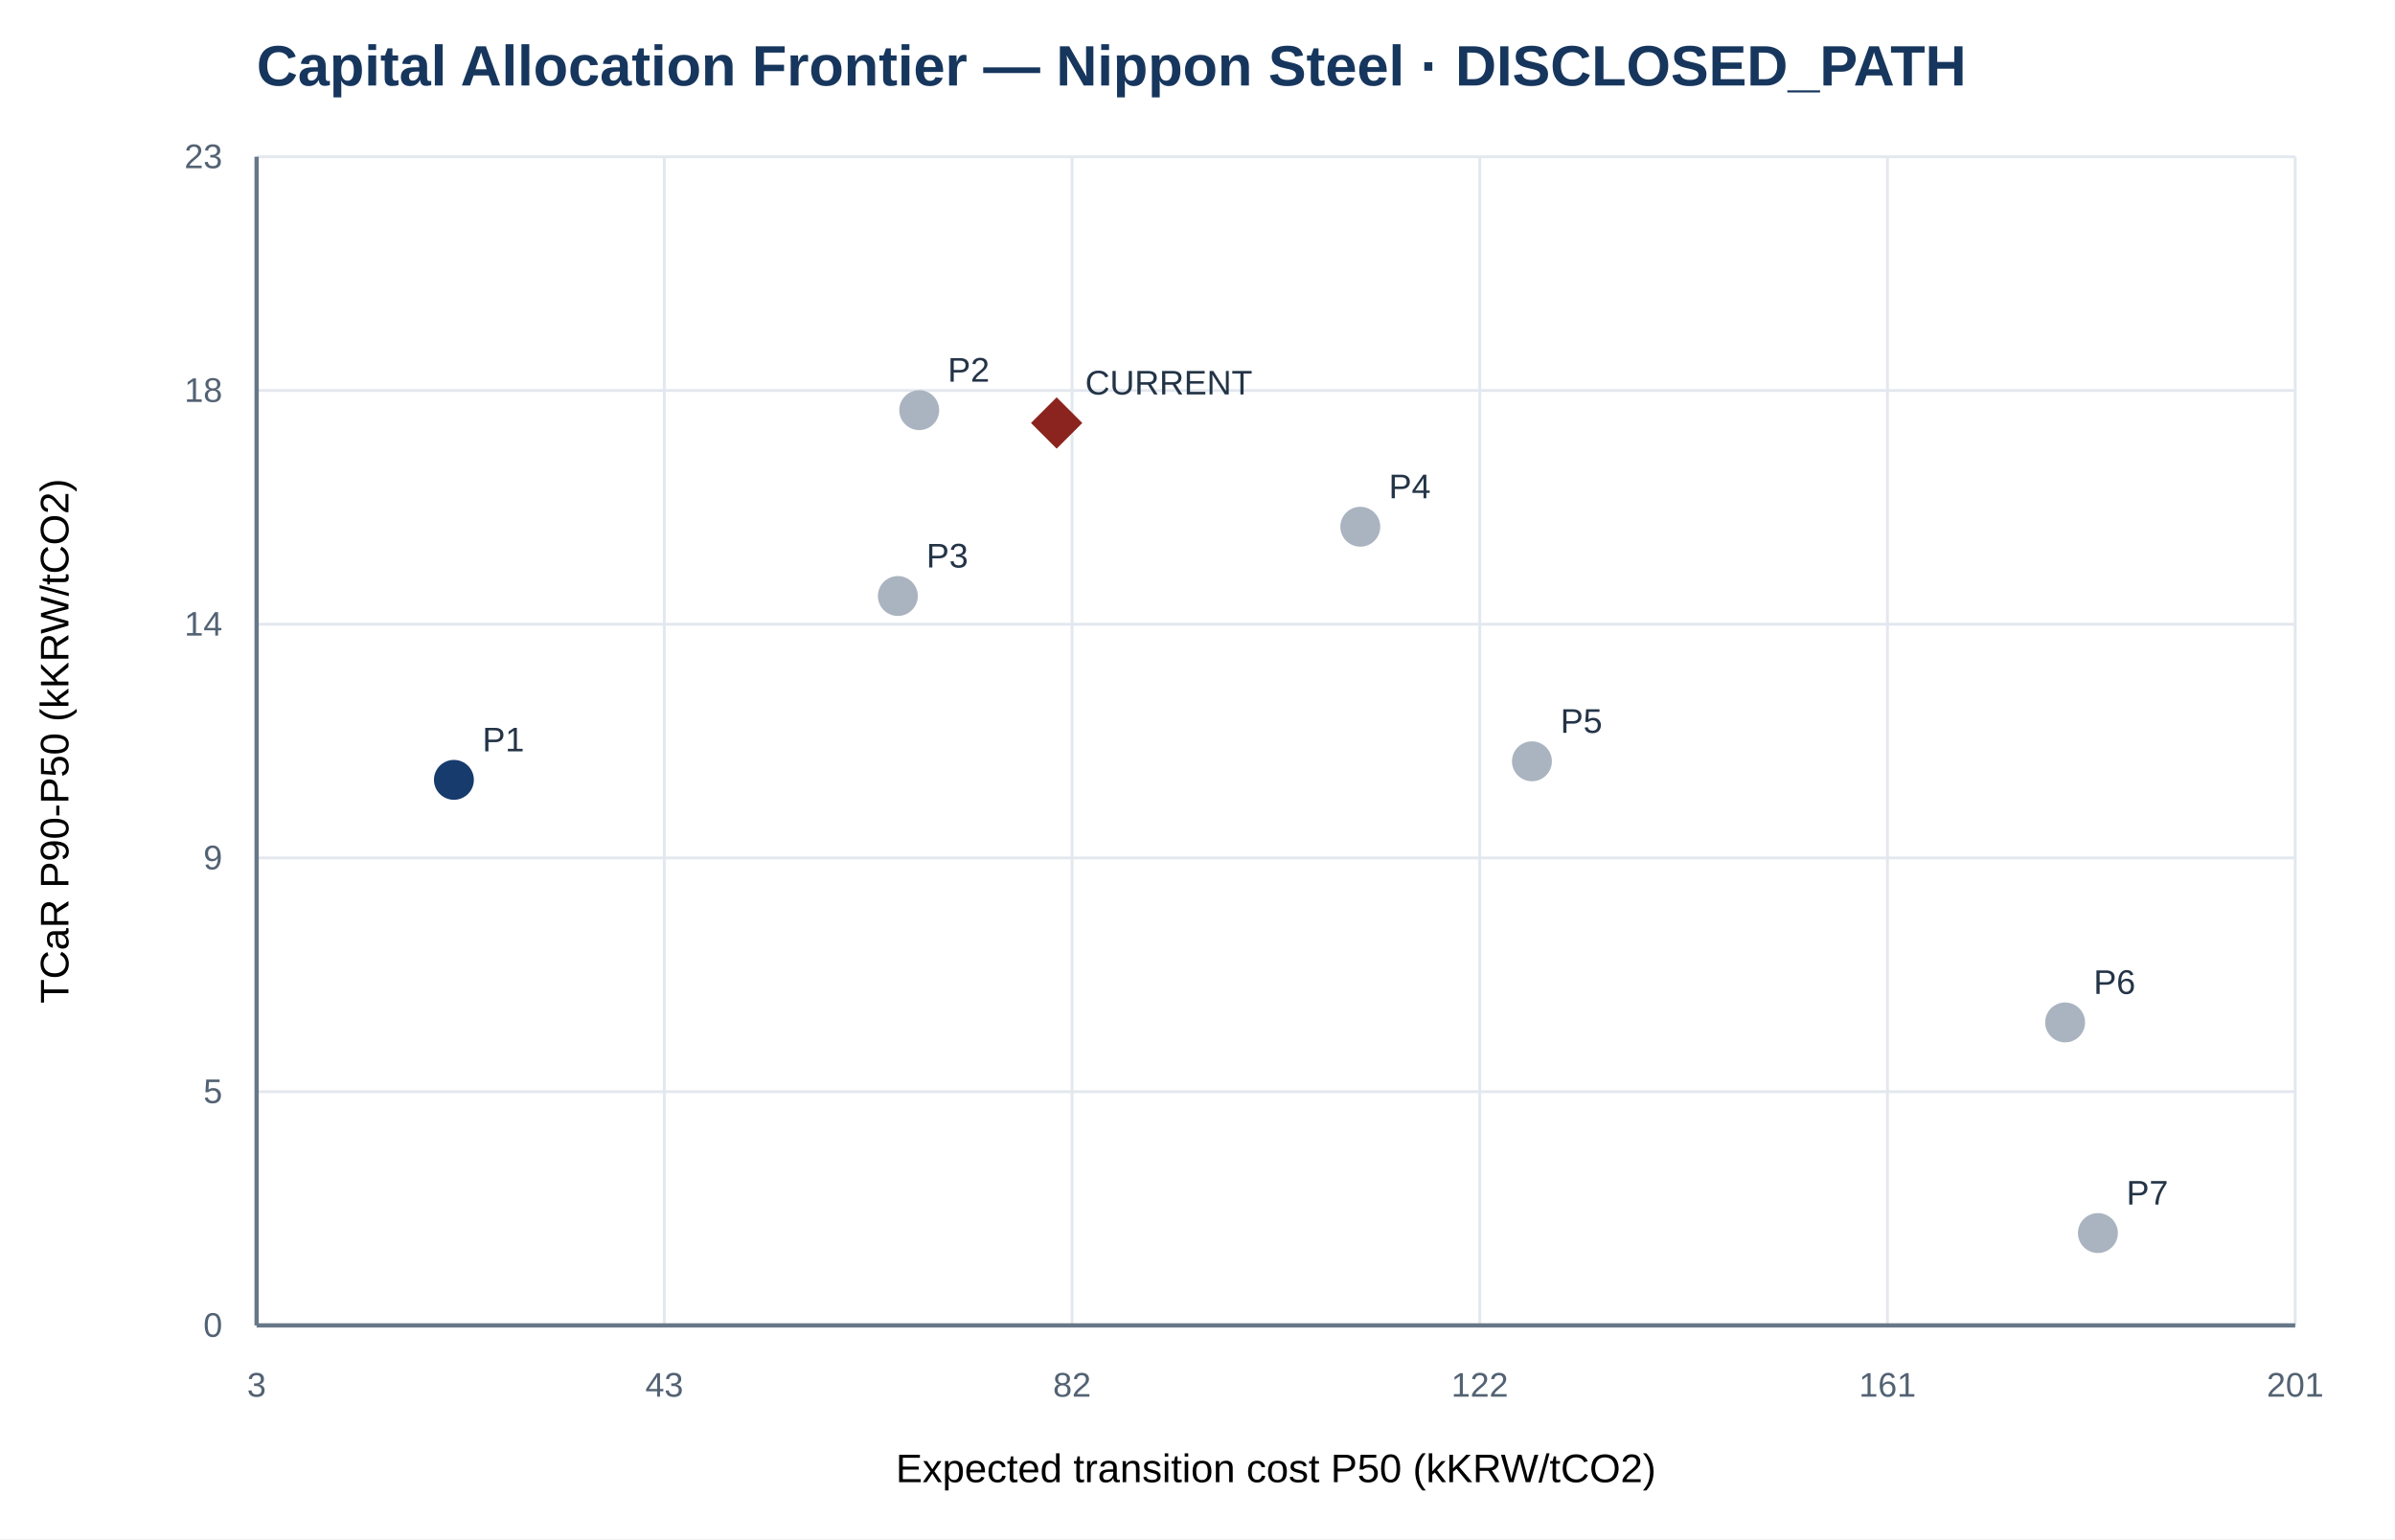
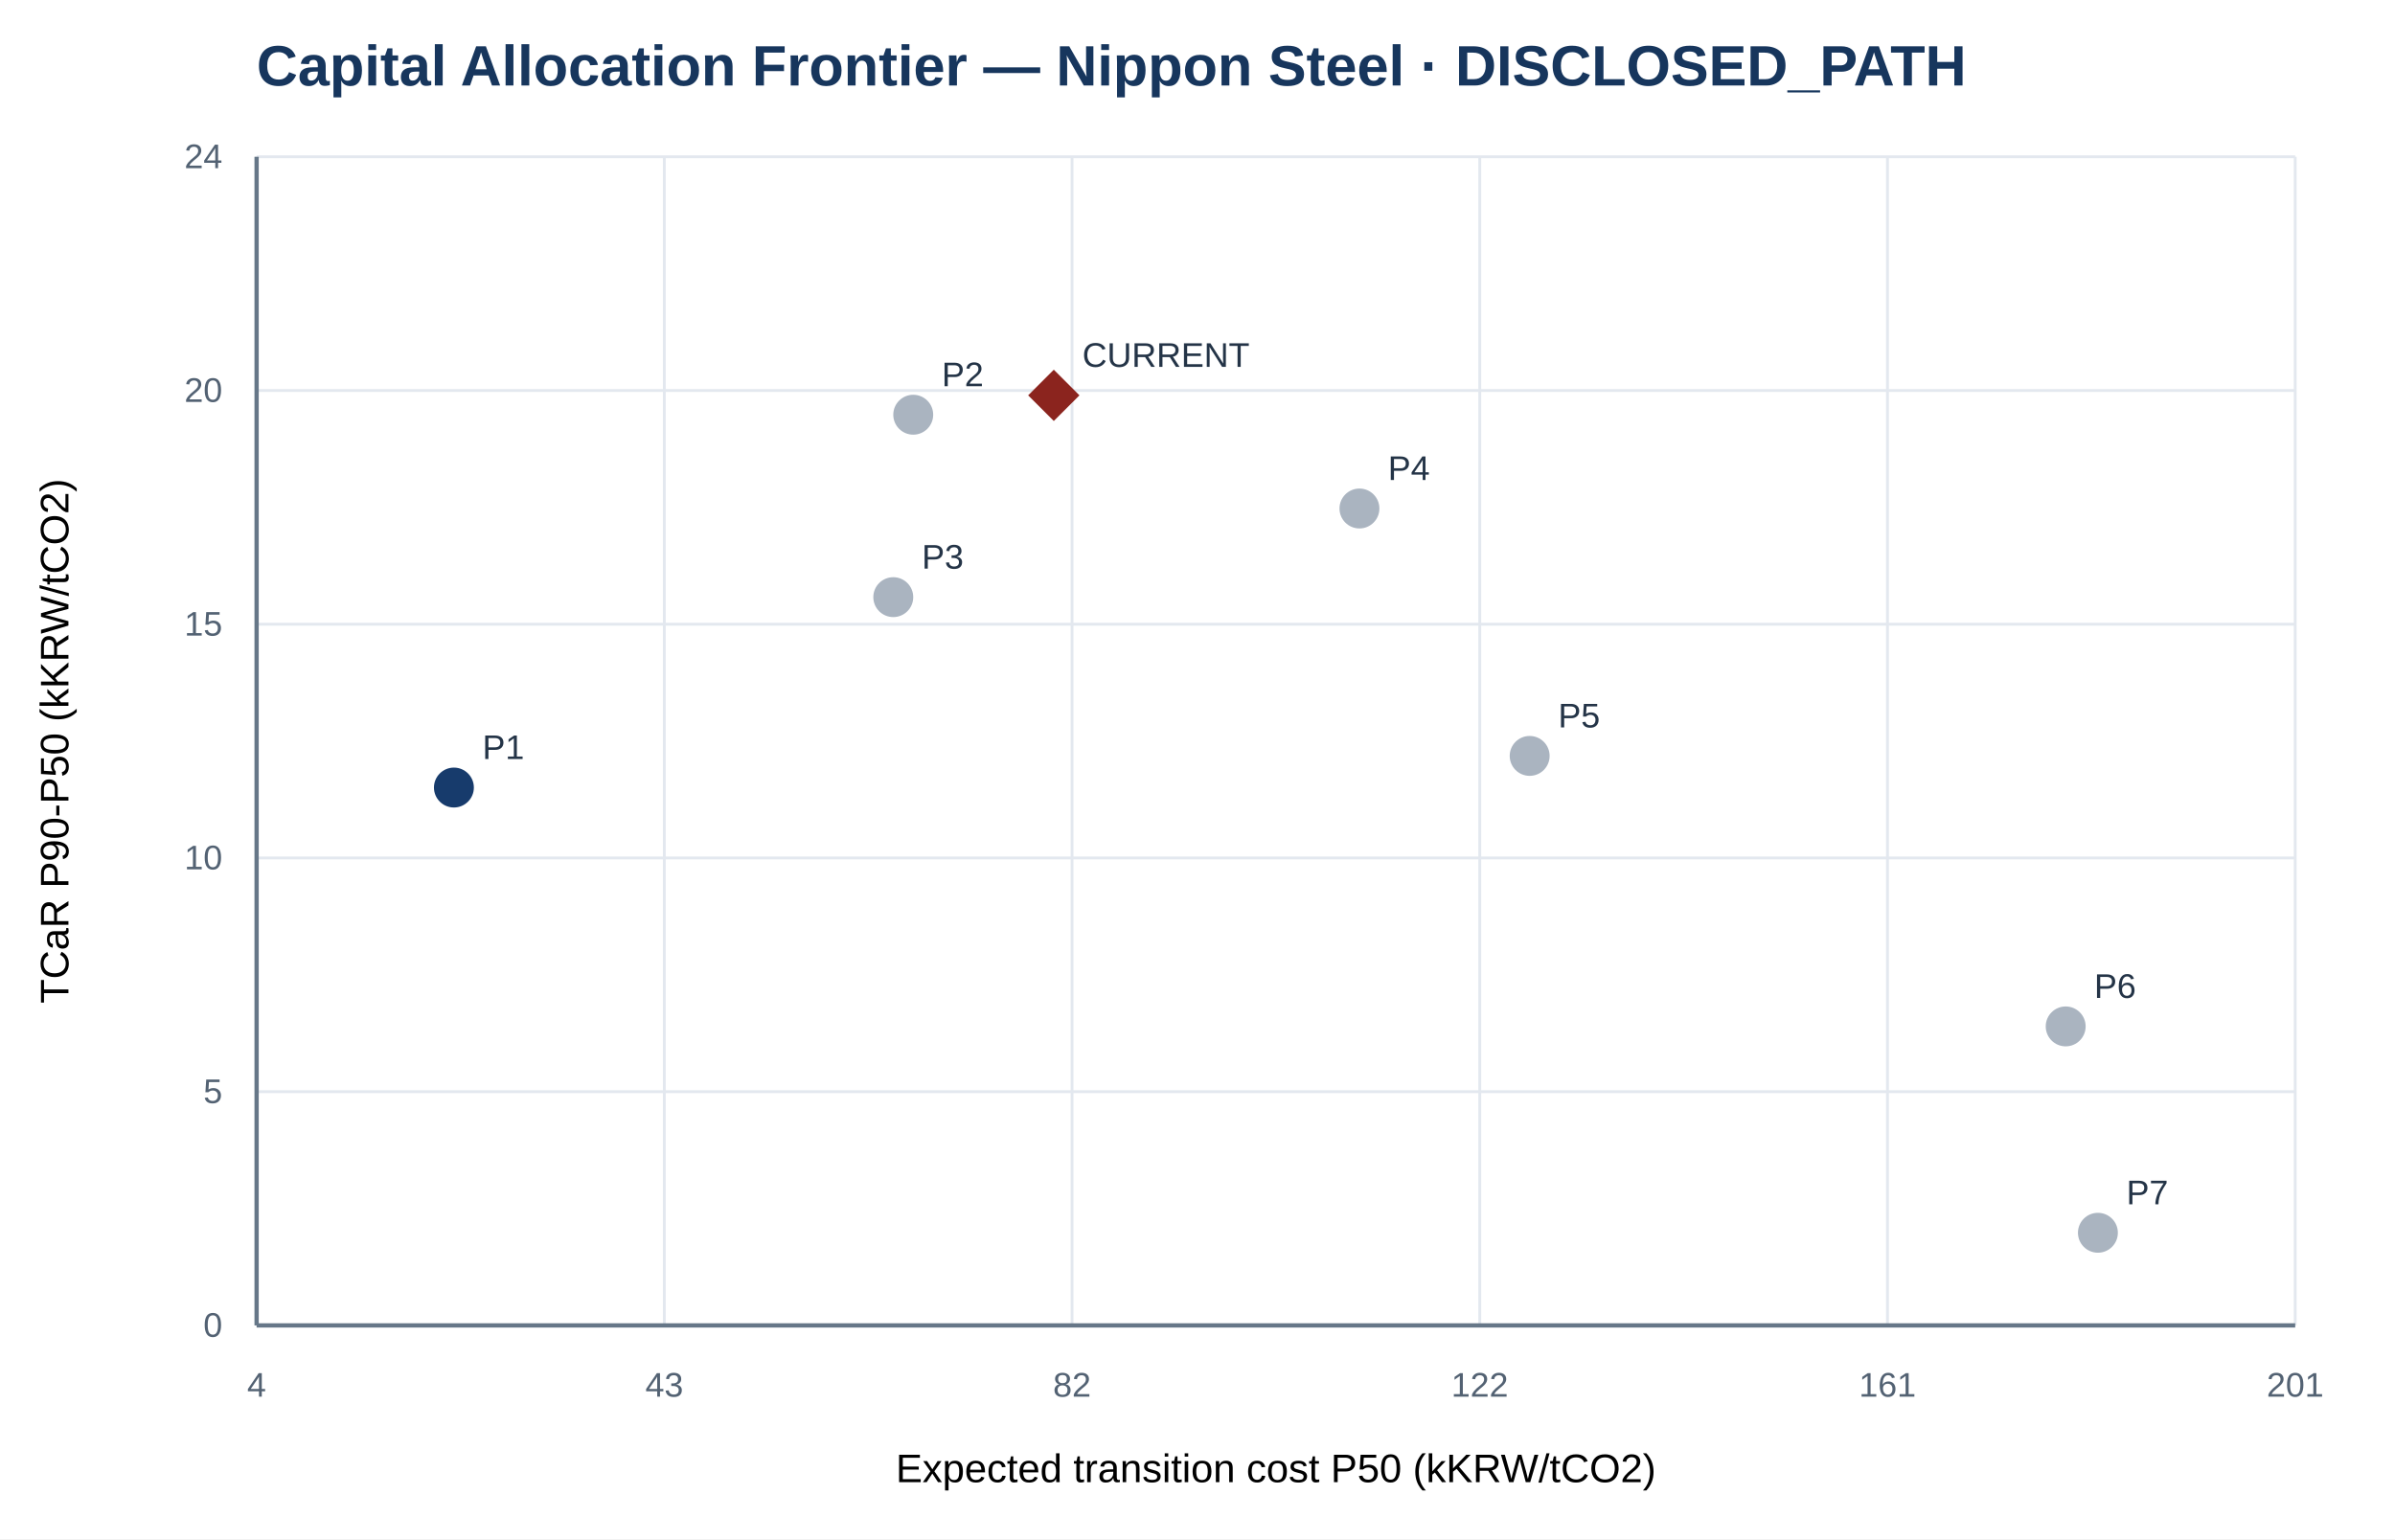
<svg xmlns="http://www.w3.org/2000/svg" width="840" height="540" viewBox="0 0 840 540">
  <rect x="0" y="0" width="840" height="540" fill="#ffffff" />
  <text x="90" y="30" font-family="Arial" font-size="20" font-weight="700" fill="#17365d">Capital Allocation Frontier — Nippon Steel · DISCLOSED_PATH</text>
  <line x1="90.0" y1="55" x2="90.0" y2="465" stroke="#e3e8ef" />
-   <text x="90.0" y="490" text-anchor="middle" font-family="Arial" font-size="12" fill="#536273">3</text>
+   <text x="90.0" y="490" text-anchor="middle" font-family="Arial" font-size="12" fill="#536273">4</text>
  <line x1="90" y1="465.0" x2="805" y2="465.0" stroke="#e3e8ef" />
  <text x="78" y="469.0" text-anchor="end" font-family="Arial" font-size="12" fill="#536273">0</text>
  <line x1="233.0" y1="55" x2="233.0" y2="465" stroke="#e3e8ef" />
  <text x="233.0" y="490" text-anchor="middle" font-family="Arial" font-size="12" fill="#536273">43</text>
  <line x1="90" y1="383.0" x2="805" y2="383.0" stroke="#e3e8ef" />
  <text x="78" y="387.0" text-anchor="end" font-family="Arial" font-size="12" fill="#536273">5</text>
  <line x1="376.0" y1="55" x2="376.0" y2="465" stroke="#e3e8ef" />
  <text x="376.0" y="490" text-anchor="middle" font-family="Arial" font-size="12" fill="#536273">82</text>
  <line x1="90" y1="301.0" x2="805" y2="301.0" stroke="#e3e8ef" />
-   <text x="78" y="305.0" text-anchor="end" font-family="Arial" font-size="12" fill="#536273">9</text>
+   <text x="78" y="305.0" text-anchor="end" font-family="Arial" font-size="12" fill="#536273">10</text>
  <line x1="519.0" y1="55" x2="519.0" y2="465" stroke="#e3e8ef" />
  <text x="519.0" y="490" text-anchor="middle" font-family="Arial" font-size="12" fill="#536273">122</text>
  <line x1="90" y1="219.0" x2="805" y2="219.0" stroke="#e3e8ef" />
-   <text x="78" y="223.0" text-anchor="end" font-family="Arial" font-size="12" fill="#536273">14</text>
+   <text x="78" y="223.0" text-anchor="end" font-family="Arial" font-size="12" fill="#536273">15</text>
  <line x1="662.0" y1="55" x2="662.0" y2="465" stroke="#e3e8ef" />
  <text x="662.0" y="490" text-anchor="middle" font-family="Arial" font-size="12" fill="#536273">161</text>
  <line x1="90" y1="137.0" x2="805" y2="137.0" stroke="#e3e8ef" />
-   <text x="78" y="141.0" text-anchor="end" font-family="Arial" font-size="12" fill="#536273">18</text>
+   <text x="78" y="141.0" text-anchor="end" font-family="Arial" font-size="12" fill="#536273">20</text>
  <line x1="805.0" y1="55" x2="805.0" y2="465" stroke="#e3e8ef" />
  <text x="805.0" y="490" text-anchor="middle" font-family="Arial" font-size="12" fill="#536273">201</text>
  <line x1="90" y1="55.0" x2="805" y2="55.0" stroke="#e3e8ef" />
-   <text x="78" y="59.0" text-anchor="end" font-family="Arial" font-size="12" fill="#536273">23</text>
-   <polyline points="159.2,273.6" fill="none" stroke="#173b6c" stroke-width="4" />
-   <circle cx="159.2" cy="273.6" r="7" fill="#173b6c" />
-   <text x="169.2" y="263.6" font-family="Arial" font-size="12" fill="#243447">P1</text>
-   <circle cx="322.4" cy="143.9" r="7" fill="#aab4c0" />
-   <text x="332.4" y="133.9" font-family="Arial" font-size="12" fill="#243447">P2</text>
-   <circle cx="314.9" cy="209.1" r="7" fill="#aab4c0" />
-   <text x="324.9" y="199.1" font-family="Arial" font-size="12" fill="#243447">P3</text>
-   <circle cx="477.1" cy="184.8" r="7" fill="#aab4c0" />
-   <text x="487.1" y="174.8" font-family="Arial" font-size="12" fill="#243447">P4</text>
-   <circle cx="537.3" cy="267.1" r="7" fill="#aab4c0" />
-   <text x="547.3" y="257.1" font-family="Arial" font-size="12" fill="#243447">P5</text>
-   <circle cx="724.3" cy="358.7" r="7" fill="#aab4c0" />
-   <text x="734.3" y="348.7" font-family="Arial" font-size="12" fill="#243447">P6</text>
-   <circle cx="735.8" cy="432.6" r="7" fill="#aab4c0" />
-   <text x="745.8" y="422.6" font-family="Arial" font-size="12" fill="#243447">P7</text>
-   <polygon points="370.6,139.4 379.6,148.4 370.6,157.4 361.6,148.4" fill="#8b241e" />
-   <text x="380.6" y="138.4" font-family="Arial" font-size="12" fill="#243447">CURRENT</text>
+   <text x="78" y="59.0" text-anchor="end" font-family="Arial" font-size="12" fill="#536273">24</text>
+   <polyline points="159.2,276.3" fill="none" stroke="#173b6c" stroke-width="4" />
+   <circle cx="159.2" cy="276.3" r="7" fill="#173b6c" />
+   <text x="169.2" y="266.3" font-family="Arial" font-size="12" fill="#243447">P1</text>
+   <circle cx="320.3" cy="145.5" r="7" fill="#aab4c0" />
+   <text x="330.3" y="135.5" font-family="Arial" font-size="12" fill="#243447">P2</text>
+   <circle cx="313.3" cy="209.5" r="7" fill="#aab4c0" />
+   <text x="323.3" y="199.5" font-family="Arial" font-size="12" fill="#243447">P3</text>
+   <circle cx="476.8" cy="178.4" r="7" fill="#aab4c0" />
+   <text x="486.8" y="168.4" font-family="Arial" font-size="12" fill="#243447">P4</text>
+   <circle cx="536.5" cy="265.2" r="7" fill="#aab4c0" />
+   <text x="546.5" y="255.2" font-family="Arial" font-size="12" fill="#243447">P5</text>
+   <circle cx="724.5" cy="360.1" r="7" fill="#aab4c0" />
+   <text x="734.5" y="350.1" font-family="Arial" font-size="12" fill="#243447">P6</text>
+   <circle cx="735.8" cy="432.5" r="7" fill="#aab4c0" />
+   <text x="745.8" y="422.5" font-family="Arial" font-size="12" fill="#243447">P7</text>
+   <polygon points="369.6,129.7 378.6,138.7 369.6,147.7 360.6,138.7" fill="#8b241e" />
+   <text x="379.6" y="128.7" font-family="Arial" font-size="12" fill="#243447">CURRENT</text>
  <line x1="90" y1="465" x2="805" y2="465" stroke="#667788" stroke-width="1.5" />
  <line x1="90" y1="55" x2="90" y2="465" stroke="#667788" stroke-width="1.5" />
  <text x="447.5" y="520" text-anchor="middle" font-family="Arial" font-size="14">Expected transition cost P50 (kKRW/tCO2)</text>
  <text x="24" y="260.0" transform="rotate(-90 24 260.0)" text-anchor="middle" font-family="Arial" font-size="14">TCaR P90-P50 (kKRW/tCO2)</text>
</svg>
